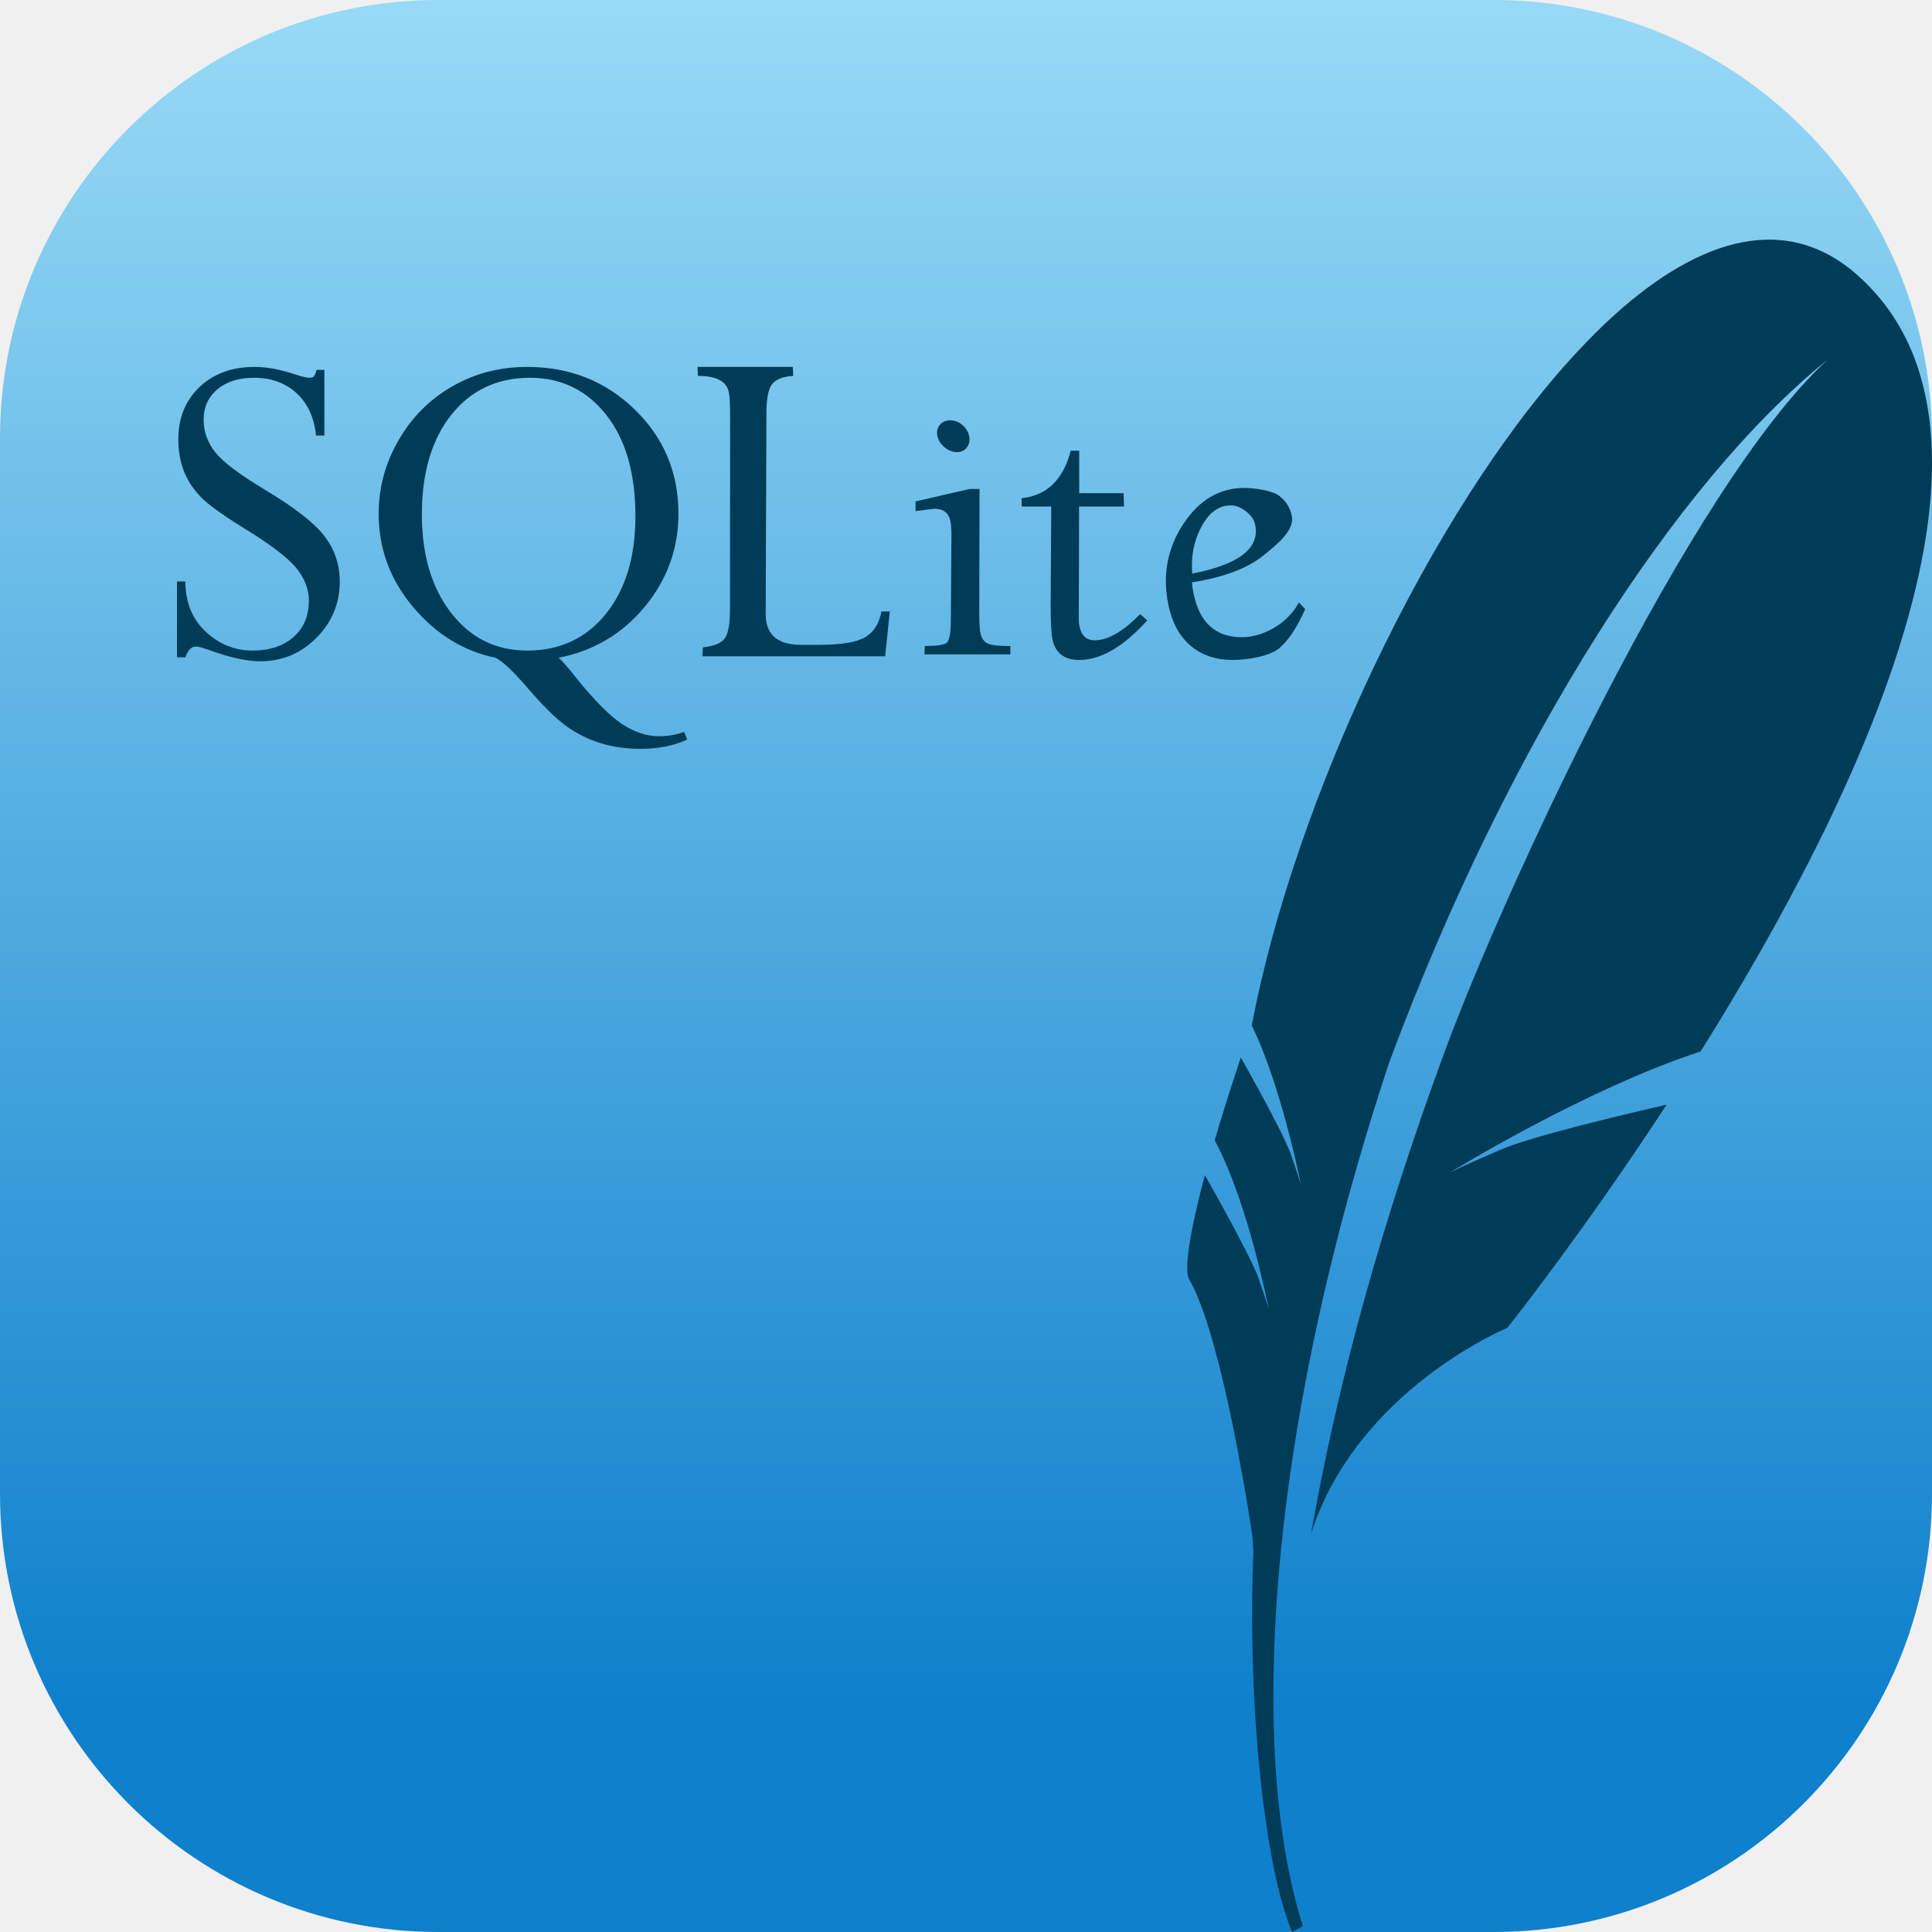
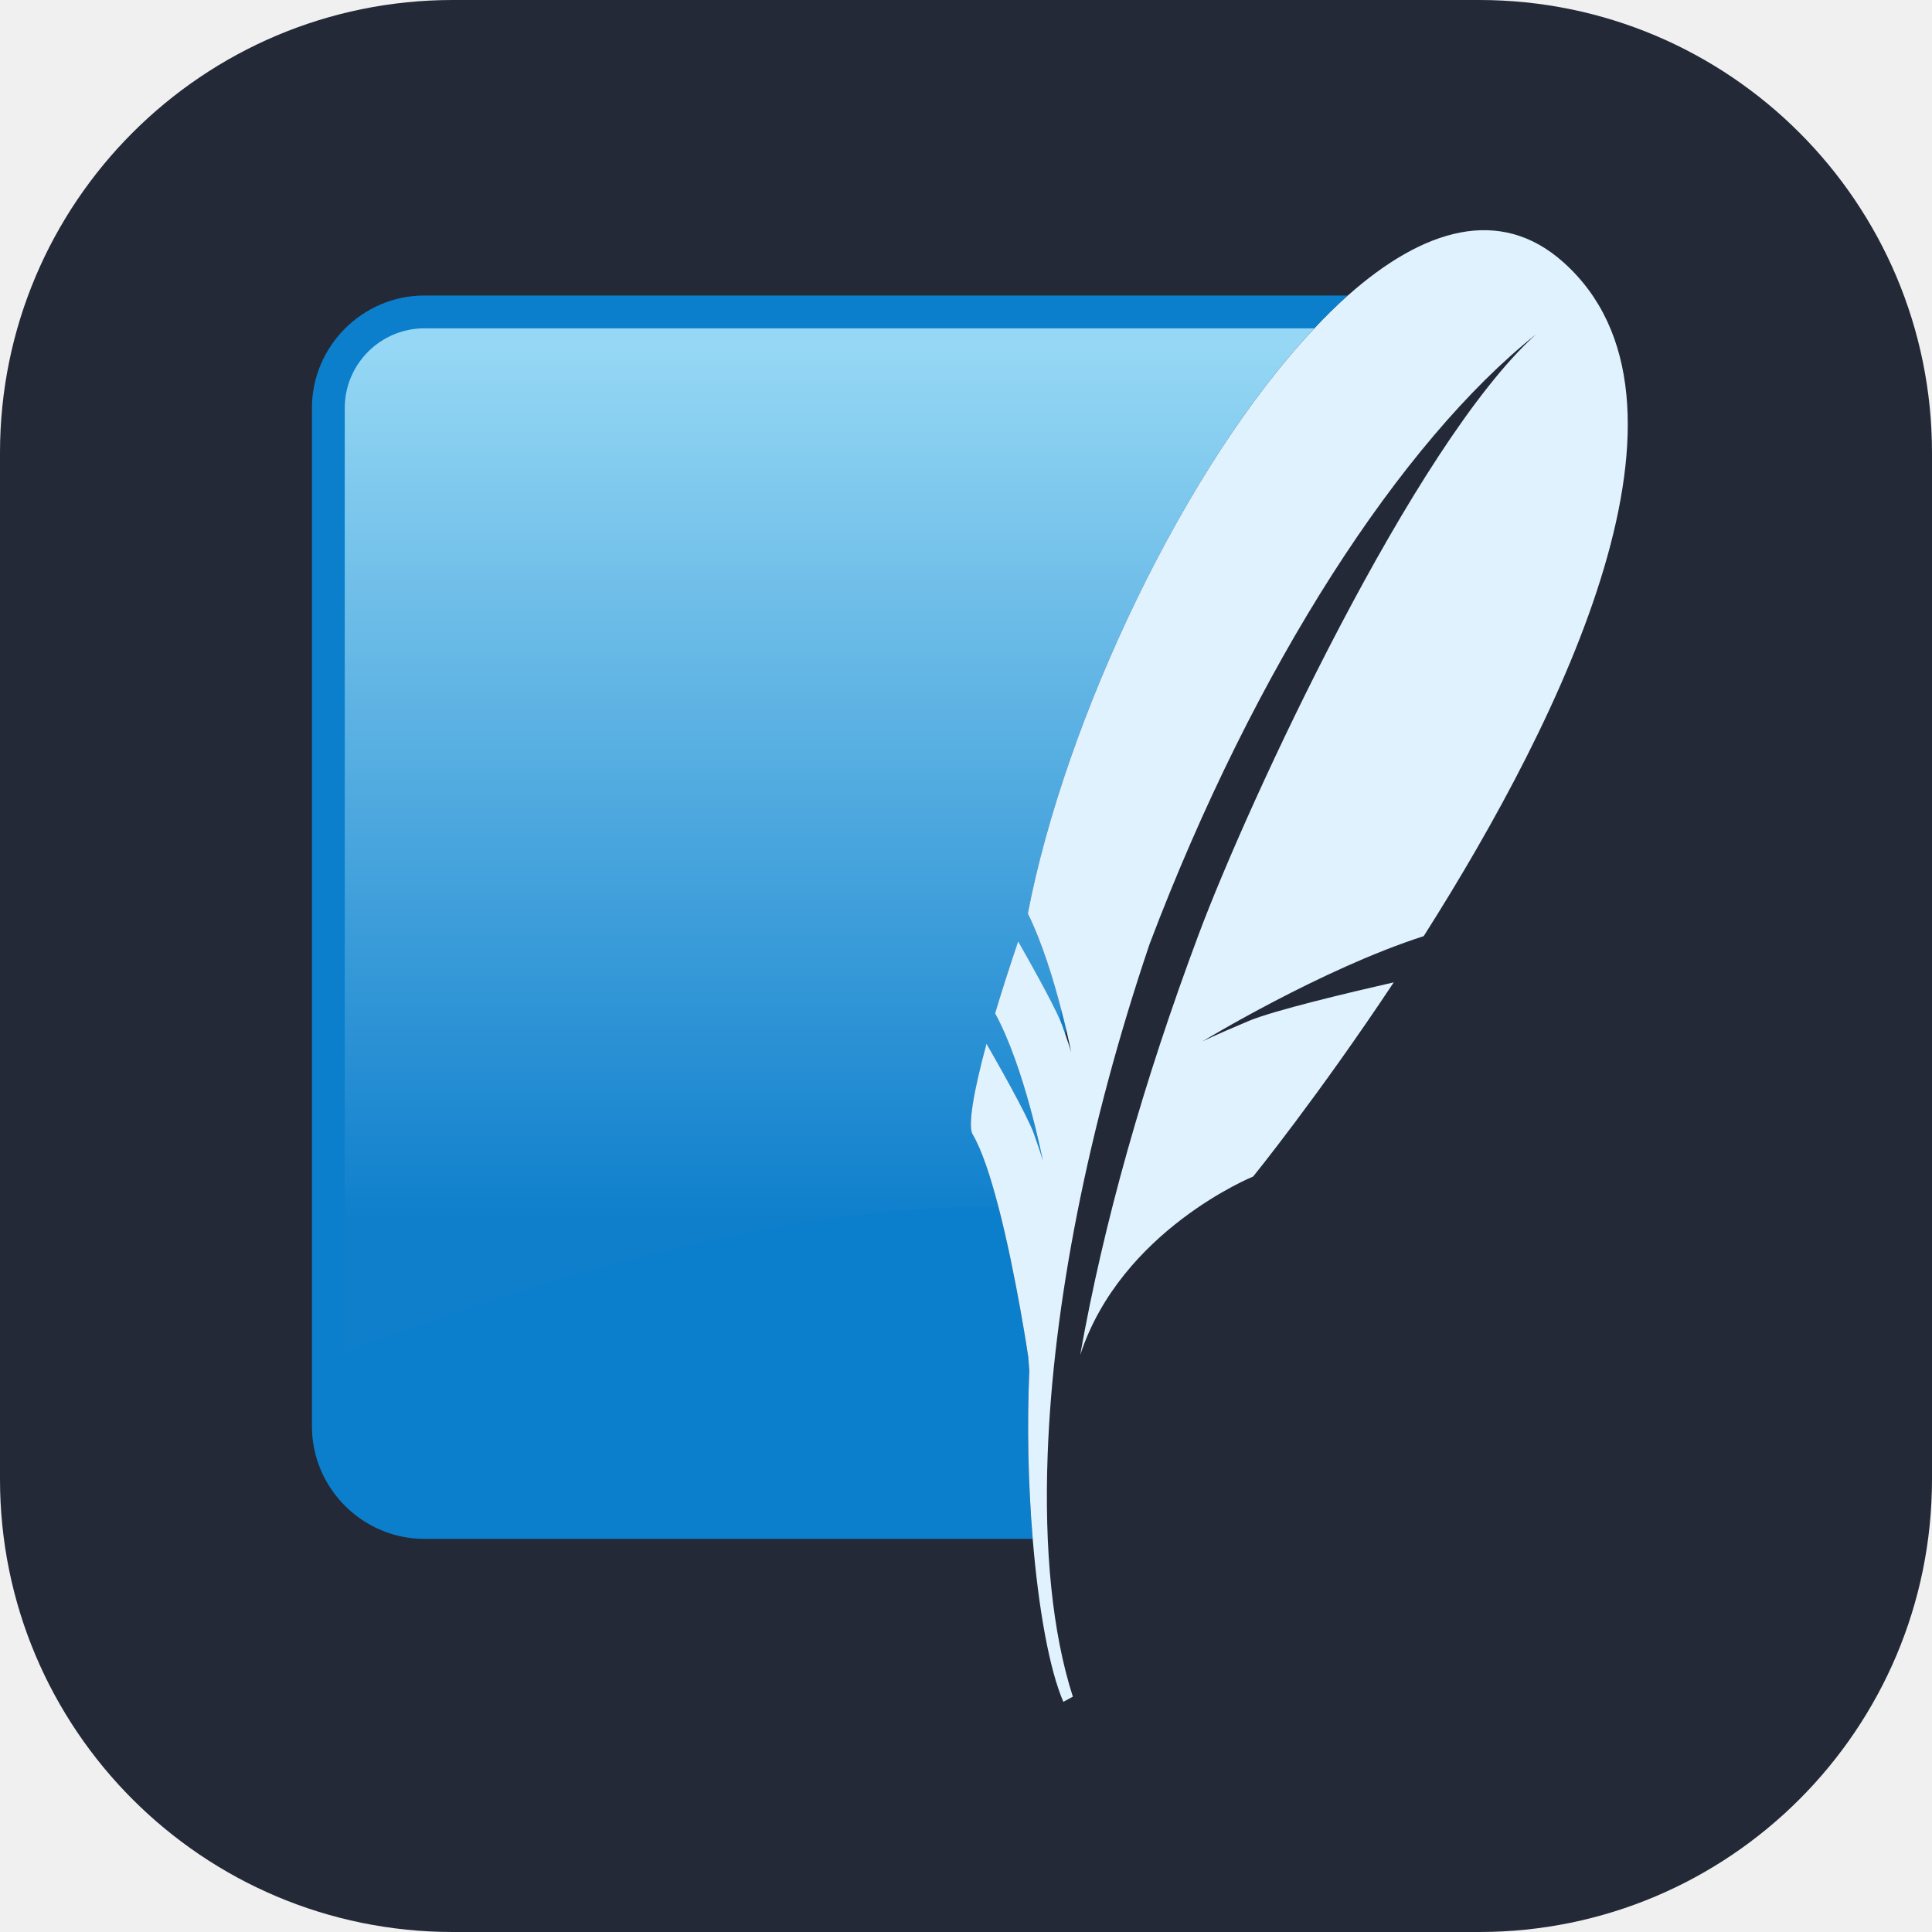
<svg xmlns="http://www.w3.org/2000/svg" width="256" height="256" viewBox="0 0 256 256" fill="none">
-   <g clip-path="url(#clip0_141_14)">
-     <path d="M58.088 0H197.912C229.993 0 256 26.007 256 58.088V197.912C256 229.993 229.993 256 197.912 256H58.088C26.007 256 0 229.993 0 197.912V58.088C0 26.007 26.007 0 58.088 0Z" fill="url(#paint0_linear_141_14)" />
-     <path d="M246.309 36.623C236.809 28.029 225.306 31.482 213.953 41.702C212.268 43.22 210.587 44.905 208.913 46.704C189.492 67.602 171.466 106.312 165.865 135.876C168.047 140.363 169.751 146.091 170.872 150.466C171.161 151.588 171.42 152.642 171.628 153.538C172.12 155.659 172.385 157.034 172.385 157.034C172.385 157.034 172.211 156.365 171.497 154.264C171.361 153.861 171.21 153.421 171.03 152.903C170.953 152.689 170.847 152.429 170.73 152.152C169.463 149.165 165.959 142.86 164.417 140.114C163.098 144.062 161.932 147.754 160.956 151.095C165.408 159.358 168.121 173.519 168.121 173.519C168.121 173.519 167.886 172.602 166.768 169.399C165.774 166.565 160.827 157.772 159.654 155.718C157.65 163.224 156.854 168.292 157.572 169.526C158.966 171.917 160.294 176.043 161.461 180.605C164.096 190.884 165.927 203.396 165.927 203.396C165.927 203.396 165.987 204.226 166.086 205.502C165.72 214.133 165.939 223.082 166.599 231.171C167.471 241.878 169.115 251.077 171.21 256L172.631 255.213C169.555 245.515 168.306 232.804 168.853 218.145C169.68 195.739 174.764 168.718 184.156 140.555C200.024 98.04 222.04 63.929 242.19 47.639C223.824 64.463 198.968 118.921 191.527 139.087C183.197 161.67 177.292 182.862 173.734 203.166C179.873 184.132 199.723 175.949 199.723 175.949C199.723 175.949 209.459 163.771 220.836 146.371C214.021 147.947 202.83 150.646 199.081 152.244C193.553 154.596 192.063 155.399 192.063 155.399C192.063 155.399 209.973 144.335 225.339 139.327C246.472 105.565 269.494 57.603 246.309 36.623Z" fill="#003B57" />
-     <path d="M33.73 48.62C30.738 48.62 28.304 49.508 26.438 51.282C24.572 53.059 23.626 55.387 23.626 58.24C23.626 59.718 23.861 61.066 24.324 62.301C24.787 63.539 25.508 64.686 26.477 65.722C27.446 66.758 29.385 68.167 32.276 69.958C35.823 72.128 38.144 73.888 39.258 75.263C40.373 76.637 40.926 78.077 40.926 79.578C40.926 81.587 40.266 83.191 38.909 84.397C37.55 85.603 35.732 86.204 33.478 86.204C31.101 86.204 29.031 85.365 27.253 83.698C25.474 82.028 24.577 79.819 24.557 77.051H23.451V87.098H24.557C24.894 86.147 25.361 85.66 25.973 85.66C26.267 85.66 26.955 85.864 28.028 86.243C30.639 87.174 32.782 87.623 34.468 87.623C37.371 87.623 39.85 86.604 41.915 84.533C43.977 82.463 45.018 79.966 45.018 77.051C45.018 74.791 44.331 72.78 42.982 71.027C41.633 69.272 39.009 67.23 35.088 64.886C31.714 62.855 29.524 61.2 28.513 59.911C27.501 58.623 26.981 57.199 26.981 55.636C26.981 53.945 27.601 52.587 28.824 51.574C30.046 50.56 31.648 50.058 33.653 50.058C35.909 50.058 37.789 50.729 39.277 52.079C40.764 53.432 41.623 55.306 41.876 57.715H42.982V49.009H41.954C41.828 49.453 41.712 49.736 41.605 49.864C41.501 49.991 41.301 50.058 41.004 50.058C40.646 50.058 40.008 49.907 39.103 49.611C37.163 48.957 35.375 48.62 33.73 48.62ZM69.863 48.62C66.216 48.62 62.905 49.481 59.914 51.205C56.917 52.925 54.546 55.314 52.796 58.356C51.046 61.398 50.177 64.63 50.177 68.073C50.177 72.699 51.689 76.82 54.735 80.433C57.783 84.043 61.436 86.292 65.674 87.157C66.643 87.662 68.029 88.968 69.844 91.082C71.889 93.468 73.619 95.188 75.042 96.213C76.463 97.238 77.998 97.989 79.619 98.486C81.242 98.982 82.997 99.225 84.894 99.225C87.192 99.225 89.25 98.825 91.062 98L90.655 96.99C89.603 97.37 88.481 97.553 87.299 97.553C85.696 97.553 84.075 97.024 82.451 95.96C80.828 94.894 78.8 92.859 76.38 89.858C75.243 88.42 74.457 87.513 74.014 87.157C78.651 86.249 82.464 83.998 85.437 80.394C88.41 76.792 89.898 72.68 89.898 68.073C89.898 62.602 87.956 58.004 84.099 54.256C80.24 50.507 75.493 48.62 69.863 48.62ZM92.419 48.62L92.478 49.806C94.906 49.806 96.266 50.522 96.57 51.963C96.683 52.478 96.735 53.43 96.745 54.8L96.725 81.016C96.705 82.974 96.427 84.224 95.891 84.766C95.355 85.305 94.449 85.642 93.137 85.777L93.079 86.962H117.284L117.904 81.016H116.799C116.484 82.636 115.76 83.796 114.608 84.455C113.452 85.12 111.41 85.447 108.459 85.447H106.17C103.516 85.447 101.98 84.485 101.574 82.551C101.49 82.168 101.462 81.758 101.458 81.307L101.555 54.8C101.554 52.845 101.801 51.535 102.311 50.894C102.827 50.255 103.757 49.897 105.103 49.806L105.046 48.62H92.419ZM70.251 50.058C74.364 50.058 77.723 51.681 80.317 54.955C82.911 58.23 84.196 62.719 84.196 68.403C84.196 73.79 82.892 78.102 80.278 81.346C77.665 84.589 74.186 86.204 69.863 86.204C65.71 86.204 62.343 84.538 59.758 81.191C57.177 77.843 55.899 73.496 55.899 68.151C55.899 62.658 57.192 58.261 59.797 54.975C62.401 51.692 65.887 50.058 70.251 50.058ZM125.915 55.694C125.325 55.694 124.874 55.894 124.538 56.296C124.193 56.697 124.088 57.183 124.208 57.773C124.324 58.346 124.646 58.847 125.158 59.27C125.667 59.692 126.217 59.911 126.807 59.911C127.377 59.911 127.813 59.692 128.126 59.27C128.439 58.847 128.533 58.346 128.417 57.773C128.296 57.183 127.985 56.697 127.505 56.296C127.02 55.894 126.485 55.694 125.915 55.694ZM141.877 59.717C140.873 63.583 138.699 65.676 135.36 66.013L135.398 67.121H139.297L139.22 80.219C139.226 82.458 139.294 83.949 139.452 84.708C139.836 86.525 141.021 87.448 143.001 87.448C145.868 87.448 148.876 85.698 152.02 82.201L151.07 81.385C148.799 83.688 146.791 84.844 145.038 84.844C143.961 84.844 143.292 84.223 143.04 82.998C142.971 82.7 142.944 82.353 142.944 81.948L142.983 67.121H148.936L148.878 65.352H143.001V59.717H141.877ZM164.898 64.653C161.568 64.653 158.859 66.273 156.753 69.492C154.657 72.716 154.008 76.288 154.833 80.219C155.318 82.521 156.283 84.305 157.761 85.563C159.237 86.82 161.109 87.448 163.346 87.448C165.431 87.448 168.333 86.919 169.553 85.855C170.777 84.79 171.906 83.066 172.947 80.705L172.113 79.83C170.452 82.894 167.097 84.436 164.569 84.436C161.091 84.436 158.962 82.524 158.169 78.722C158.065 78.237 157.988 77.716 157.935 77.168C162.072 76.512 165.207 75.35 167.323 73.67C169.437 71.989 171.56 70.208 171.163 68.326C170.927 67.207 170.347 66.328 169.456 65.663C168.553 64.999 166.208 64.653 164.898 64.653ZM128.494 64.789L121.318 66.441V67.723L123.8 67.412C125.003 67.412 125.71 67.958 125.934 69.045C126.009 69.408 126.056 69.919 126.07 70.561L125.992 82.318C125.972 83.945 125.792 84.891 125.43 85.174C125.065 85.459 124.101 85.602 122.54 85.602L122.501 86.71H133.886L133.866 85.602C132.284 85.602 131.259 85.477 130.802 85.233C130.353 84.99 130.044 84.549 129.91 83.872C129.806 83.385 129.762 82.545 129.755 81.385L129.794 64.789H128.494ZM163.076 66.965C163.768 66.965 164.438 67.233 165.112 67.762C165.776 68.289 166.182 68.875 166.314 69.511C166.964 72.637 164.197 74.798 157.974 76.002C157.796 73.723 158.191 71.654 159.197 69.783C160.194 67.915 161.494 66.965 163.076 66.965Z" fill="#003B57" />
+   <style>
+     .sqlite-auto-bg { fill: #242938; }
+     .sqlite-auto-light { display: none; }
+     @media (prefers-color-scheme: light) {
+       .sqlite-auto-bg { fill: #F4F2ED; }
+       .sqlite-auto-dark { display: none; }
+       .sqlite-auto-light { display: inline; }
+     }
+   </style>
+   <rect width="256" height="256" rx="60" fill="#242938" class="sqlite-auto-bg" />
+   <g transform="translate(30.5 30.5) scale(1.523438)" class="sqlite-auto-dark">
+     <g fill="#000000">
+       <defs>
+         <linearGradient id="sqlite-auto-dark-sqlite-original-a" x1="-15.615" x2="-6.741" y1="-9.108" y2="-9.108" gradientTransform="rotate(90 -90.486 64.634) scale(9.2712)" gradientUnits="userSpaceOnUse">
+           <stop stop-color="#95d7f4" offset="0" />
+           <stop stop-color="#0f7fcc" offset=".92" />
+           <stop stop-color="#0f7fcc" offset="1" />
+         </linearGradient>
+       </defs>
+       <path d="M69.5 99.176c-.059-.73-.094-1.2-.094-1.2S67.2 83.087 64.57 78.642c-.414-.707.043-3.594 1.207-7.88.68 1.169 3.54 6.192 4.118 7.81.648 1.824.78 2.347.78 2.347s-1.57-8.082-4.144-12.797a162.286 162.286 0 012.004-6.265c.973 1.71 3.313 5.859 3.828 7.3.102.293.192.543.27.774.023-.137.05-.274.074-.414-.59-2.504-1.75-6.86-3.336-10.082 3.52-18.328 15.531-42.824 27.84-53.754H16.9c-5.387 0-9.789 4.406-9.789 9.789v88.57c0 5.383 4.406 9.789 9.79 9.789h52.897a118.657 118.657 0 01-.297-14.652" fill="#0b7fcc" />
+       <path d="M65.777 70.762c.68 1.168 3.54 6.188 4.117 7.809.649 1.824.781 2.347.781 2.347s-1.57-8.082-4.144-12.797a164.535 164.535 0 012.004-6.27c.887 1.567 2.922 5.169 3.652 6.872l.082-.961c-.648-2.496-1.633-5.766-2.898-8.328 3.242-16.871 13.68-38.97 24.926-50.898H16.899a6.94 6.94 0 00-6.934 6.933v82.11c17.527-6.731 38.664-12.88 56.855-12.614-.672-2.605-1.441-4.96-2.25-6.324-.414-.707.043-3.597 1.207-7.879" fill="url(#sqlite-auto-dark-sqlite-original-a)" />
+       <path d="M115.95 2.781c-5.5-4.906-12.164-2.933-18.734 2.899a44.347 44.347 0 00-2.914 2.859c-11.25 11.926-21.684 34.023-24.926 50.895 1.262 2.563 2.25 5.832 2.894 8.328.168.64.32 1.242.442 1.754.285 1.207.437 1.996.437 1.996s-.101-.383-.515-1.582c-.078-.23-.168-.484-.27-.773-.043-.125-.105-.274-.172-.434-.734-1.703-2.765-5.305-3.656-6.867-.762 2.25-1.437 4.36-2.004 6.265 2.578 4.715 4.149 12.797 4.149 12.797s-.137-.523-.782-2.347c-.578-1.621-3.441-6.64-4.117-7.809-1.164 4.281-1.625 7.172-1.207 7.88.809 1.362 1.574 3.722 2.25 6.323 1.524 5.867 2.586 13.012 2.586 13.012s.031.469.094 1.2a118.653 118.653 0 00.297 14.651c.504 6.11 1.453 11.363 2.664 14.172l.828-.449c-1.781-5.535-2.504-12.793-2.188-21.156.48-12.793 3.422-28.215 8.856-44.289 9.191-24.27 21.938-43.738 33.602-53.035-10.633 9.602-25.023 40.684-29.332 52.195-4.82 12.891-8.238 24.984-10.301 36.574 3.55-10.863 15.047-15.53 15.047-15.53s5.637-6.958 12.227-16.888c-3.95.903-10.43 2.442-12.598 3.352-3.2 1.344-4.067 1.8-4.067 1.8s10.371-6.312 19.27-9.171c12.234-19.27 25.562-46.648 12.141-58.621" fill="#E0F2FE" />
+     </g>
  </g>
-   <defs>
-     <linearGradient id="paint0_linear_141_14" x1="148.165" y1="1.788" x2="148.165" y2="244.961" gradientUnits="userSpaceOnUse">
-       <stop stop-color="#97D9F6" />
-       <stop offset="0.92" stop-color="#0F80CC" />
-       <stop offset="1" stop-color="#0F80CC" />
-     </linearGradient>
-     <clipPath id="clip0_141_14">
-       <rect width="256" height="256" fill="white" />
-     </clipPath>
-   </defs>
+   <g transform="translate(30.5 30.5) scale(1.523438)" class="sqlite-auto-light">
+     <g fill="#000000">
+       <defs>
+         <linearGradient id="sqlite-auto-light-sqlite-original-a" x1="-15.615" x2="-6.741" y1="-9.108" y2="-9.108" gradientTransform="rotate(90 -90.486 64.634) scale(9.2712)" gradientUnits="userSpaceOnUse">
+           <stop stop-color="#95d7f4" offset="0" />
+           <stop stop-color="#0f7fcc" offset=".92" />
+           <stop stop-color="#0f7fcc" offset="1" />
+         </linearGradient>
+       </defs>
+       <path d="M69.5 99.176c-.059-.73-.094-1.2-.094-1.2S67.2 83.087 64.57 78.642c-.414-.707.043-3.594 1.207-7.88.68 1.169 3.54 6.192 4.118 7.81.648 1.824.78 2.347.78 2.347s-1.57-8.082-4.144-12.797a162.286 162.286 0 012.004-6.265c.973 1.71 3.313 5.859 3.828 7.3.102.293.192.543.27.774.023-.137.05-.274.074-.414-.59-2.504-1.75-6.86-3.336-10.082 3.52-18.328 15.531-42.824 27.84-53.754H16.9c-5.387 0-9.789 4.406-9.789 9.789v88.57c0 5.383 4.406 9.789 9.79 9.789h52.897a118.657 118.657 0 01-.297-14.652" fill="#0b7fcc" />
+       <path d="M65.777 70.762c.68 1.168 3.54 6.188 4.117 7.809.649 1.824.781 2.347.781 2.347s-1.57-8.082-4.144-12.797a164.535 164.535 0 012.004-6.27c.887 1.567 2.922 5.169 3.652 6.872l.082-.961c-.648-2.496-1.633-5.766-2.898-8.328 3.242-16.871 13.68-38.97 24.926-50.898H16.899a6.94 6.94 0 00-6.934 6.933v82.11c17.527-6.731 38.664-12.88 56.855-12.614-.672-2.605-1.441-4.96-2.25-6.324-.414-.707.043-3.597 1.207-7.879" fill="url(#sqlite-auto-light-sqlite-original-a)" />
+       <path d="M115.95 2.781c-5.5-4.906-12.164-2.933-18.734 2.899a44.347 44.347 0 00-2.914 2.859c-11.25 11.926-21.684 34.023-24.926 50.895 1.262 2.563 2.25 5.832 2.894 8.328.168.64.32 1.242.442 1.754.285 1.207.437 1.996.437 1.996s-.101-.383-.515-1.582c-.078-.23-.168-.484-.27-.773-.043-.125-.105-.274-.172-.434-.734-1.703-2.765-5.305-3.656-6.867-.762 2.25-1.437 4.36-2.004 6.265 2.578 4.715 4.149 12.797 4.149 12.797s-.137-.523-.782-2.347c-.578-1.621-3.441-6.64-4.117-7.809-1.164 4.281-1.625 7.172-1.207 7.88.809 1.362 1.574 3.722 2.25 6.323 1.524 5.867 2.586 13.012 2.586 13.012s.031.469.094 1.2a118.653 118.653 0 00.297 14.651c.504 6.11 1.453 11.363 2.664 14.172l.828-.449c-1.781-5.535-2.504-12.793-2.188-21.156.48-12.793 3.422-28.215 8.856-44.289 9.191-24.27 21.938-43.738 33.602-53.035-10.633 9.602-25.023 40.684-29.332 52.195-4.82 12.891-8.238 24.984-10.301 36.574 3.55-10.863 15.047-15.53 15.047-15.53s5.637-6.958 12.227-16.888c-3.95.903-10.43 2.442-12.598 3.352-3.2 1.344-4.067 1.8-4.067 1.8s10.371-6.312 19.27-9.171c12.234-19.27 25.562-46.648 12.141-58.621" fill="#003956" />
+     </g>
+   </g>
</svg>
